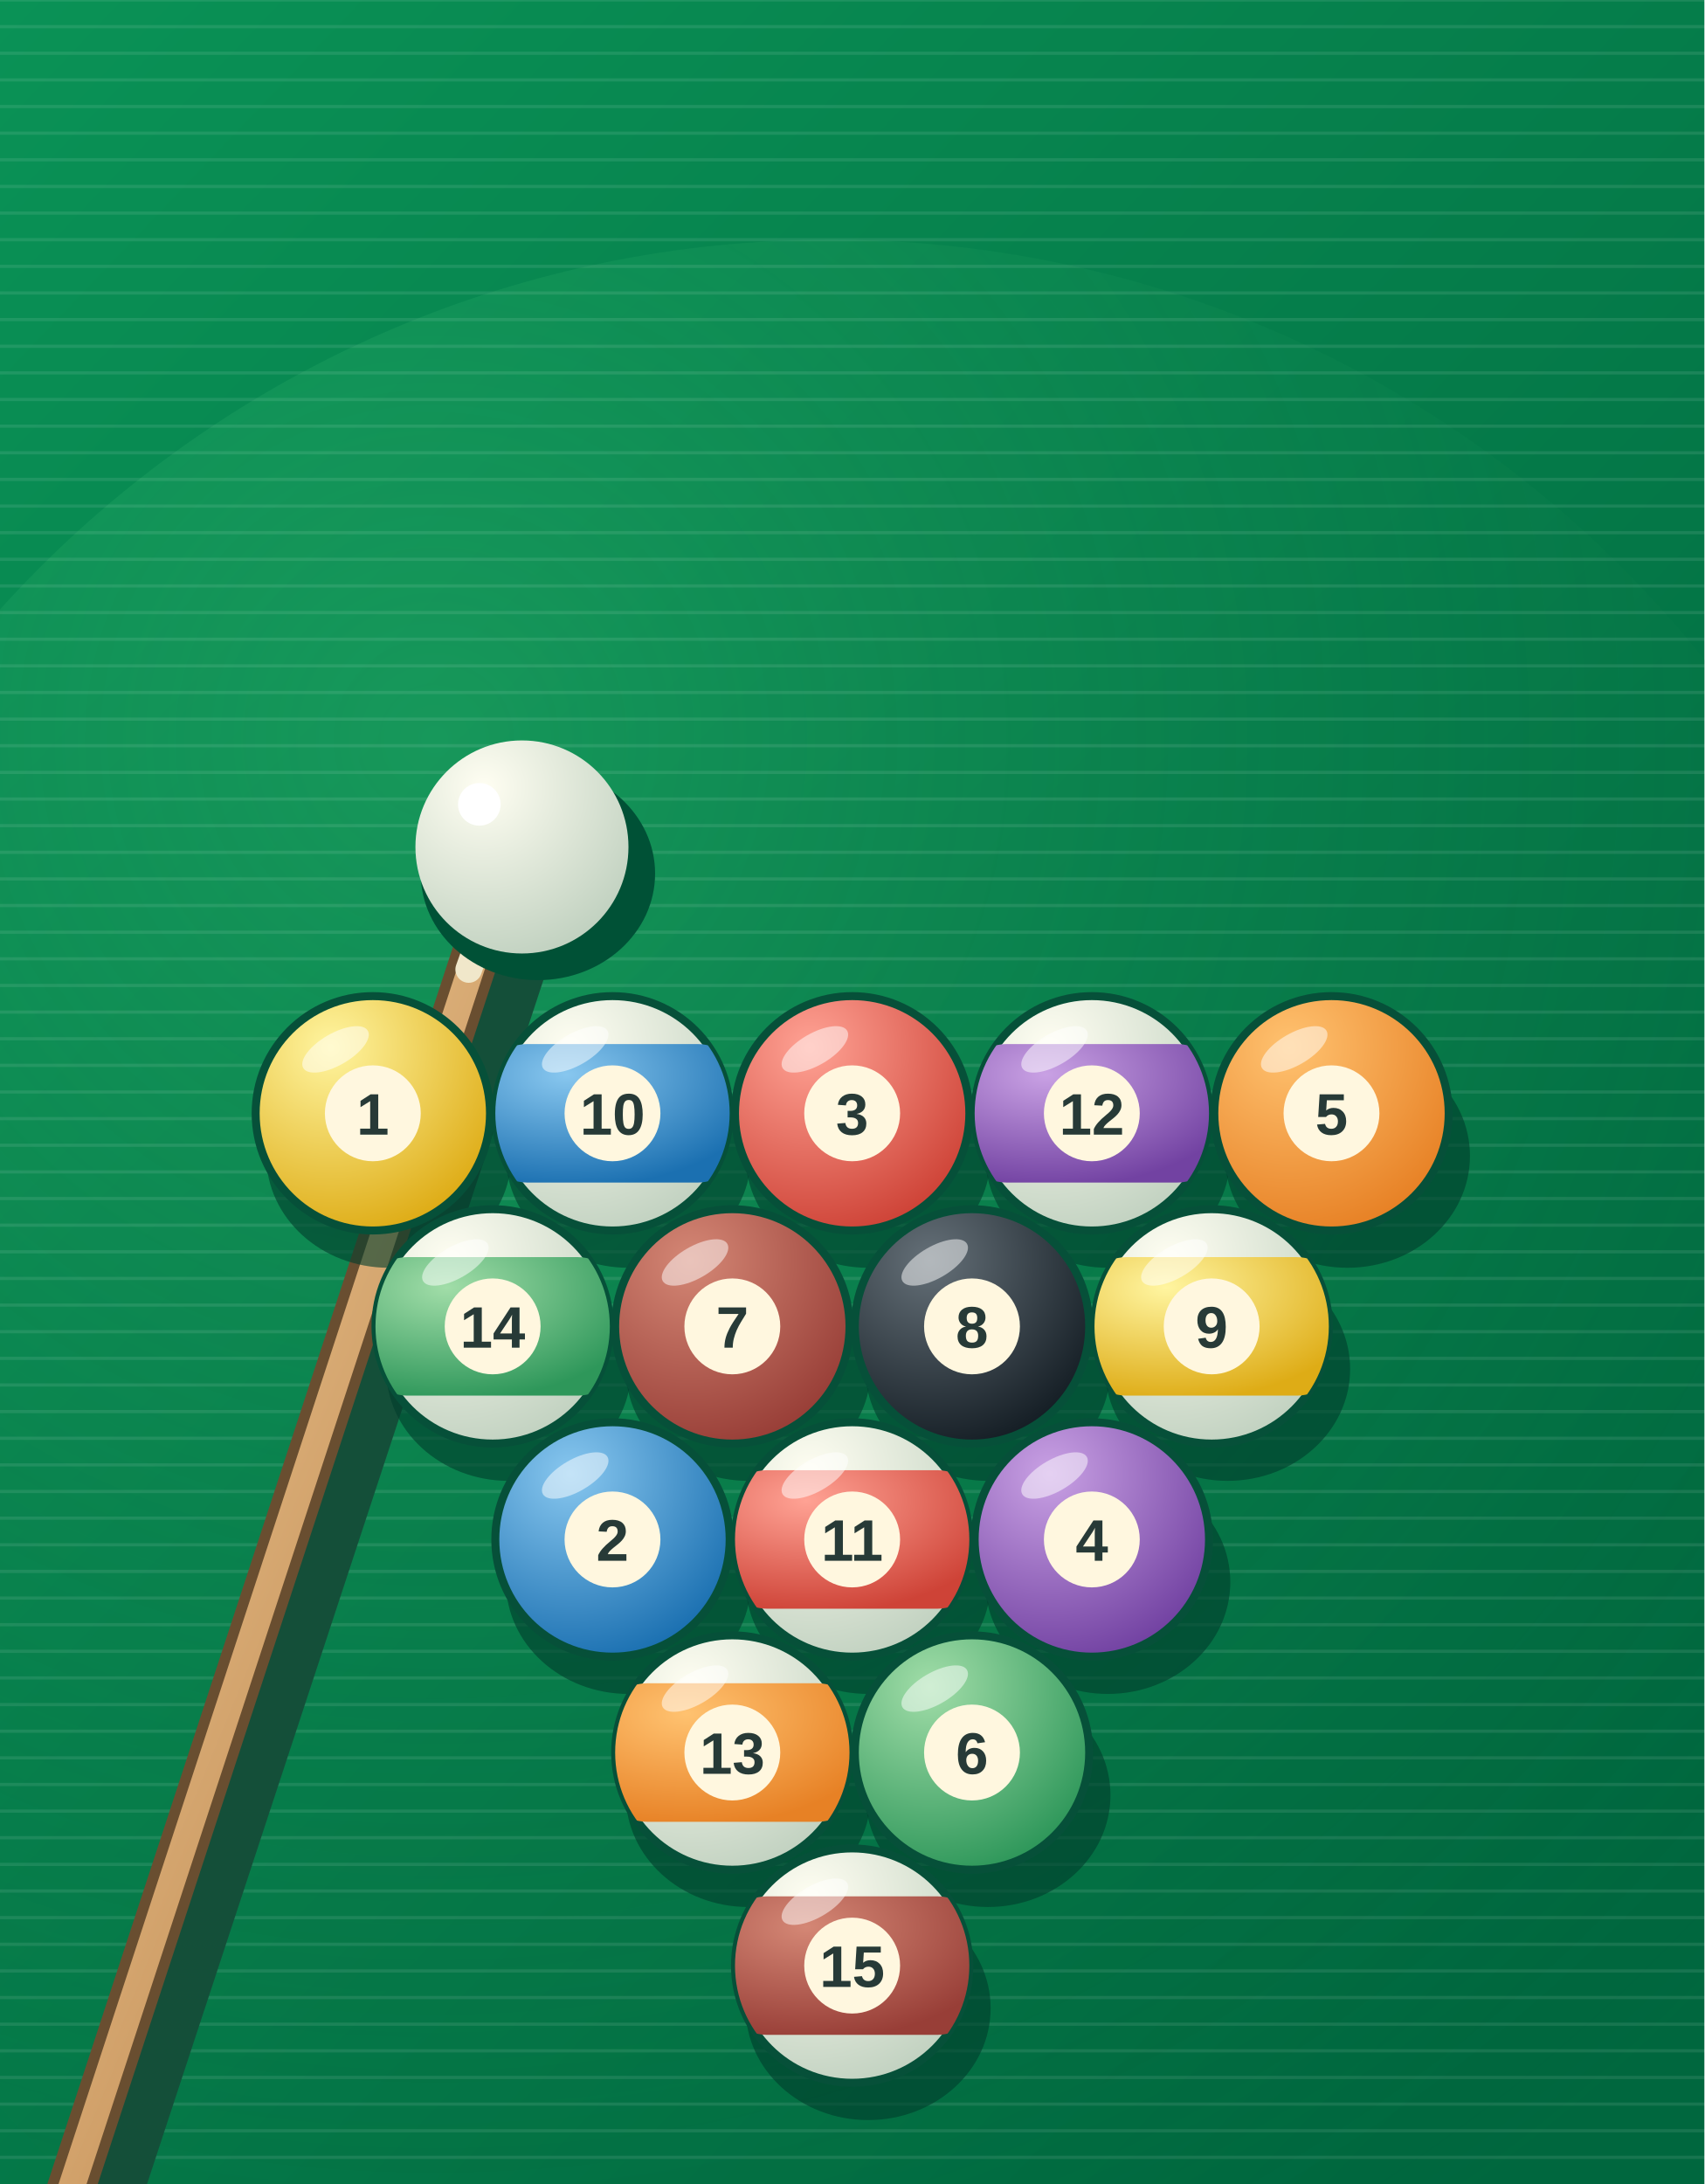
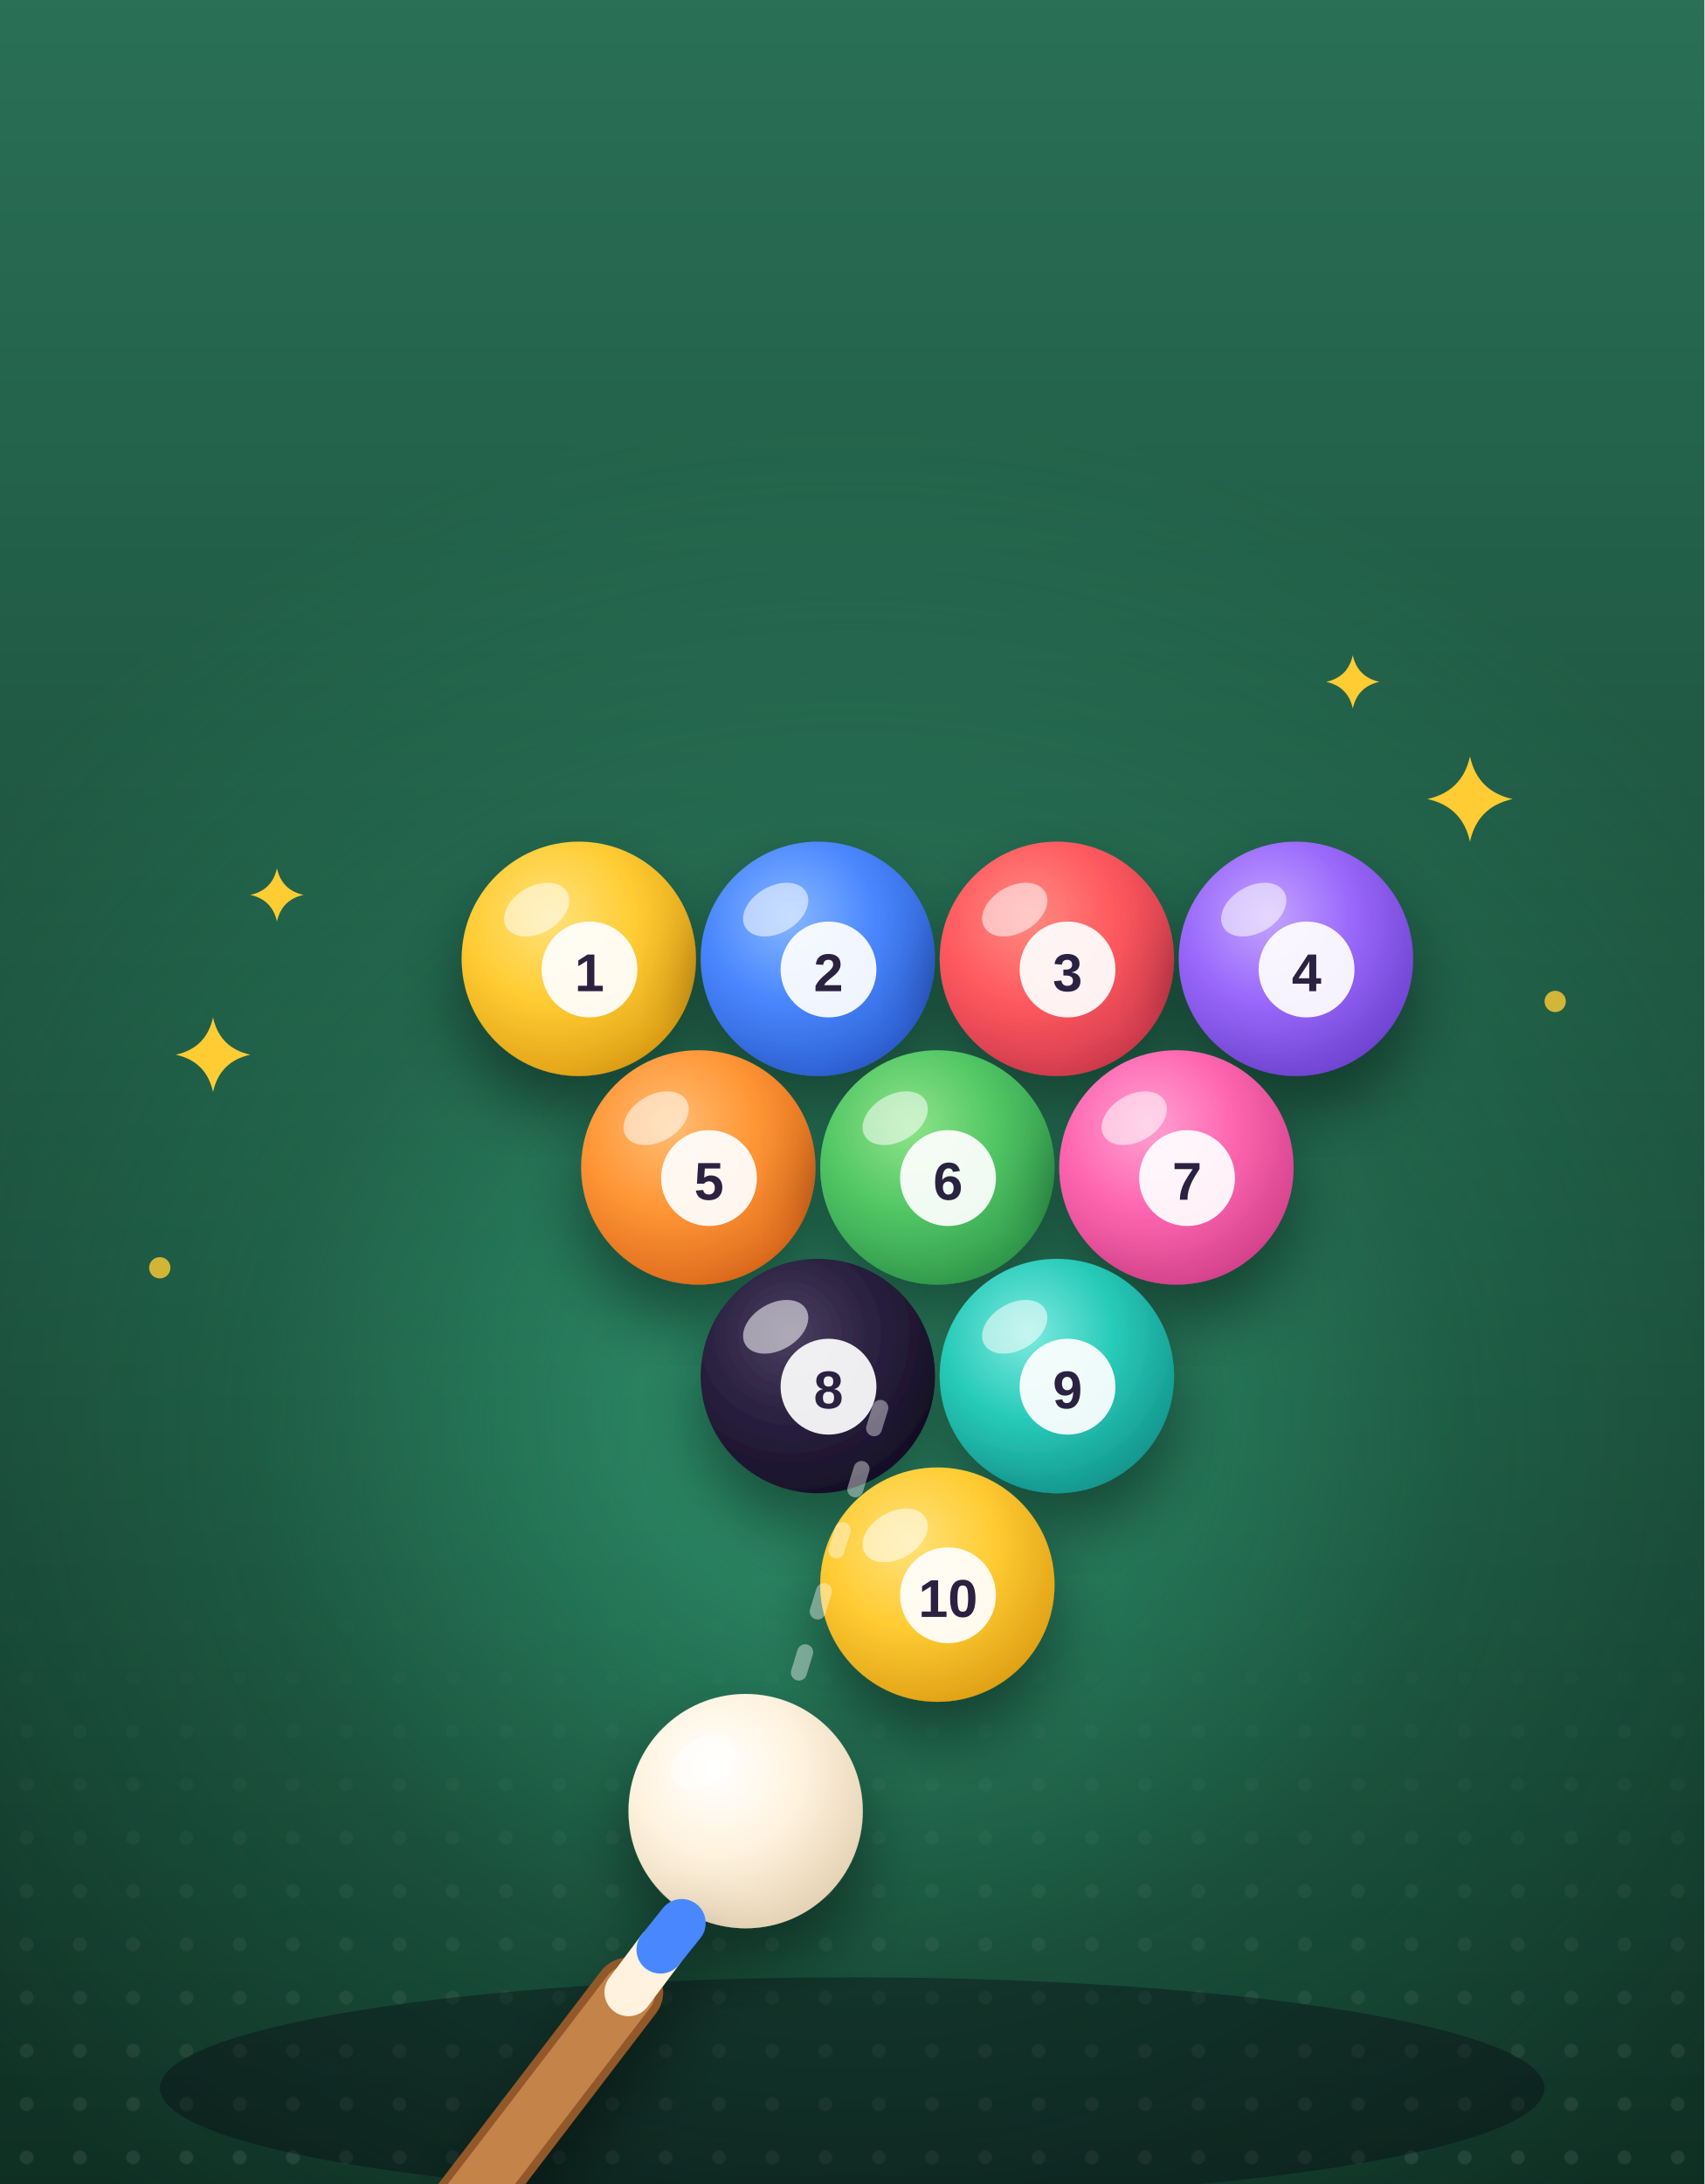
<svg xmlns="http://www.w3.org/2000/svg" viewBox="0 0 320 410" role="img" aria-labelledby="title desc">
  <defs>
-     <filter id="shadow" x="-30%" y="-30%" width="170%" height="180%">
-       <feDropShadow dx="3" dy="7" stdDeviation="3" flood-color="#0d0c20" flood-opacity=".25" />
+     <linearGradient id="bg" x1="0" y1="0" x2="0" y2="1">
+       <stop stop-color="#297056" />
+       <stop offset="1" stop-color="#0f2f23" />
+     </linearGradient>
+     <radialGradient id="glow" cx="50%" cy="50%" r="50%">
+       <stop stop-color="#44e4a9" stop-opacity=".5" />
+       <stop offset=".55" stop-color="#44e4a9" stop-opacity=".14" />
+       <stop offset="1" stop-color="#44e4a9" stop-opacity="0" />
+     </radialGradient>
+     <pattern id="dots" width="10" height="10" patternUnits="userSpaceOnUse">
+       <circle cx="5" cy="5" r="1.3" fill="#fff" />
+     </pattern>
+     <linearGradient id="dotfade" x1="0" y1="0" x2="0" y2="1">
+       <stop stop-color="#fff" stop-opacity="0" />
+       <stop offset="1" stop-color="#fff" stop-opacity=".9" />
+     </linearGradient>
+     <mask id="floor">
+       <rect x="0" y="300" width="320" height="110" fill="url(#dotfade)" />
+     </mask>
+     <filter id="drop" x="-25%" y="-25%" width="150%" height="160%">
+       <feDropShadow dx="0" dy="7" stdDeviation="6" flood-color="#05030c" flood-opacity=".42" />
    </filter>
-     <linearGradient id="bg" x1="0%" y1="0%" x2="80%" y2="100%">
-       <stop stop-color="#0a9256" />
-       <stop offset="1" stop-color="#00673e" />
-     </linearGradient>
-     <radialGradient id="feltLight" cx="32%" cy="22%" r="82%">
-       <stop stop-color="#3ac37650" />
-       <stop offset="1" stop-color="#00673e00" />
+     <radialGradient id="sphere-yellow" cx="38%" cy="32%" r="72%">
+       <stop stop-color="#ffe27a" />
+       <stop offset=".5" stop-color="#ffcc33" />
+       <stop offset="1" stop-color="#e0a015" />
    </radialGradient>
-     <radialGradient id="ball0" cx="32%" cy="22%" r="82%">
-       <stop stop-color="#fff5a0" />
-       <stop offset="1" stop-color="#deac16" />
+     <radialGradient id="sphere-blue" cx="38%" cy="32%" r="72%">
+       <stop stop-color="#86b6ff" />
+       <stop offset=".5" stop-color="#4a87ff" />
+       <stop offset="1" stop-color="#2c5fd2" />
    </radialGradient>
-     <radialGradient id="ball1" cx="32%" cy="22%" r="82%">
-       <stop stop-color="#88c7ef" />
-       <stop offset="1" stop-color="#1b70b1" />
+     <radialGradient id="sphere-red" cx="38%" cy="32%" r="72%">
+       <stop stop-color="#ff8a80" />
+       <stop offset=".5" stop-color="#ff5a5f" />
+       <stop offset="1" stop-color="#d23a4d" />
    </radialGradient>
-     <radialGradient id="ball2" cx="32%" cy="22%" r="82%">
-       <stop stop-color="#ffa294" />
-       <stop offset="1" stop-color="#ce4337" />
+     <radialGradient id="sphere-purple" cx="38%" cy="32%" r="72%">
+       <stop stop-color="#c3a4ff" />
+       <stop offset=".5" stop-color="#9a68fb" />
+       <stop offset="1" stop-color="#6f43d1" />
    </radialGradient>
-     <radialGradient id="ball3" cx="32%" cy="22%" r="82%">
-       <stop stop-color="#c9a1e4" />
-       <stop offset="1" stop-color="#7242a2" />
+     <radialGradient id="sphere-orange" cx="38%" cy="32%" r="72%">
+       <stop stop-color="#ffbd73" />
+       <stop offset=".5" stop-color="#ff9636" />
+       <stop offset="1" stop-color="#de6a1c" />
    </radialGradient>
-     <radialGradient id="ball4" cx="32%" cy="22%" r="82%">
-       <stop stop-color="#ffc270" />
-       <stop offset="1" stop-color="#e78125" />
+     <radialGradient id="sphere-green" cx="38%" cy="32%" r="72%">
+       <stop stop-color="#8fe48a" />
+       <stop offset=".5" stop-color="#53c765" />
+       <stop offset="1" stop-color="#2f9a4c" />
    </radialGradient>
-     <radialGradient id="ball5" cx="32%" cy="22%" r="82%">
-       <stop stop-color="#a1dda8" />
-       <stop offset="1" stop-color="#2e975a" />
+     <radialGradient id="sphere-pink" cx="38%" cy="32%" r="72%">
+       <stop stop-color="#ffa1d2" />
+       <stop offset=".5" stop-color="#ff66b0" />
+       <stop offset="1" stop-color="#d4418c" />
    </radialGradient>
-     <radialGradient id="ball6" cx="32%" cy="22%" r="82%">
-       <stop stop-color="#d48775" />
-       <stop offset="1" stop-color="#983e37" />
+     <radialGradient id="sphere-ink" cx="38%" cy="32%" r="72%">
+       <stop stop-color="#4a3f60" />
+       <stop offset=".5" stop-color="#2a2140" />
+       <stop offset="1" stop-color="#160f26" />
    </radialGradient>
-     <radialGradient id="ball7" cx="32%" cy="22%" r="82%">
-       <stop stop-color="#657078" />
-       <stop offset="1" stop-color="#151e25" />
+     <radialGradient id="sphere-teal" cx="38%" cy="32%" r="72%">
+       <stop stop-color="#7deadf" />
+       <stop offset=".5" stop-color="#28cbb9" />
+       <stop offset="1" stop-color="#13968f" />
    </radialGradient>
-     <radialGradient id="ivory" cx="32%" cy="22%" r="82%">
-       <stop stop-color="#fffef2" />
-       <stop offset="1" stop-color="#c2d2c1" />
+     <radialGradient id="sphere-cream" cx="38%" cy="32%" r="72%">
+       <stop stop-color="#ffffff" />
+       <stop offset=".5" stop-color="#fff3df" />
+       <stop offset="1" stop-color="#e5d2b4" />
    </radialGradient>
-     <linearGradient id="cue" x1="0%" y1="0%" x2="80%" y2="100%">
-       <stop stop-color="#f6d4a0" />
-       <stop offset="1" stop-color="#b98047" />
-     </linearGradient>
  </defs>
-   <rect x="0" y="0" width="320" height="410" rx="0" fill="url(#bg)" />
-   <circle cx="156" cy="255" r="210" fill="url(#feltLight)" />
-   <g opacity=".09" stroke="#fff" stroke-width=".6">
-     <path d="M0 0h320" fill="none" stroke="#fff" stroke-width="0.6" stroke-linecap="round" stroke-linejoin="round" />
-     <path d="M0 5h320" fill="none" stroke="#fff" stroke-width="0.6" stroke-linecap="round" stroke-linejoin="round" />
-     <path d="M0 10h320" fill="none" stroke="#fff" stroke-width="0.6" stroke-linecap="round" stroke-linejoin="round" />
-     <path d="M0 15h320" fill="none" stroke="#fff" stroke-width="0.6" stroke-linecap="round" stroke-linejoin="round" />
-     <path d="M0 20h320" fill="none" stroke="#fff" stroke-width="0.6" stroke-linecap="round" stroke-linejoin="round" />
-     <path d="M0 25h320" fill="none" stroke="#fff" stroke-width="0.6" stroke-linecap="round" stroke-linejoin="round" />
-     <path d="M0 30h320" fill="none" stroke="#fff" stroke-width="0.6" stroke-linecap="round" stroke-linejoin="round" />
-     <path d="M0 35h320" fill="none" stroke="#fff" stroke-width="0.6" stroke-linecap="round" stroke-linejoin="round" />
-     <path d="M0 40h320" fill="none" stroke="#fff" stroke-width="0.6" stroke-linecap="round" stroke-linejoin="round" />
-     <path d="M0 45h320" fill="none" stroke="#fff" stroke-width="0.6" stroke-linecap="round" stroke-linejoin="round" />
-     <path d="M0 50h320" fill="none" stroke="#fff" stroke-width="0.6" stroke-linecap="round" stroke-linejoin="round" />
-     <path d="M0 55h320" fill="none" stroke="#fff" stroke-width="0.6" stroke-linecap="round" stroke-linejoin="round" />
-     <path d="M0 60h320" fill="none" stroke="#fff" stroke-width="0.6" stroke-linecap="round" stroke-linejoin="round" />
-     <path d="M0 65h320" fill="none" stroke="#fff" stroke-width="0.6" stroke-linecap="round" stroke-linejoin="round" />
-     <path d="M0 70h320" fill="none" stroke="#fff" stroke-width="0.6" stroke-linecap="round" stroke-linejoin="round" />
-     <path d="M0 75h320" fill="none" stroke="#fff" stroke-width="0.6" stroke-linecap="round" stroke-linejoin="round" />
-     <path d="M0 80h320" fill="none" stroke="#fff" stroke-width="0.6" stroke-linecap="round" stroke-linejoin="round" />
-     <path d="M0 85h320" fill="none" stroke="#fff" stroke-width="0.6" stroke-linecap="round" stroke-linejoin="round" />
-     <path d="M0 90h320" fill="none" stroke="#fff" stroke-width="0.6" stroke-linecap="round" stroke-linejoin="round" />
-     <path d="M0 95h320" fill="none" stroke="#fff" stroke-width="0.6" stroke-linecap="round" stroke-linejoin="round" />
-     <path d="M0 100h320" fill="none" stroke="#fff" stroke-width="0.6" stroke-linecap="round" stroke-linejoin="round" />
-     <path d="M0 105h320" fill="none" stroke="#fff" stroke-width="0.6" stroke-linecap="round" stroke-linejoin="round" />
-     <path d="M0 110h320" fill="none" stroke="#fff" stroke-width="0.6" stroke-linecap="round" stroke-linejoin="round" />
-     <path d="M0 115h320" fill="none" stroke="#fff" stroke-width="0.6" stroke-linecap="round" stroke-linejoin="round" />
-     <path d="M0 120h320" fill="none" stroke="#fff" stroke-width="0.6" stroke-linecap="round" stroke-linejoin="round" />
-     <path d="M0 125h320" fill="none" stroke="#fff" stroke-width="0.6" stroke-linecap="round" stroke-linejoin="round" />
-     <path d="M0 130h320" fill="none" stroke="#fff" stroke-width="0.6" stroke-linecap="round" stroke-linejoin="round" />
-     <path d="M0 135h320" fill="none" stroke="#fff" stroke-width="0.6" stroke-linecap="round" stroke-linejoin="round" />
-     <path d="M0 140h320" fill="none" stroke="#fff" stroke-width="0.6" stroke-linecap="round" stroke-linejoin="round" />
-     <path d="M0 145h320" fill="none" stroke="#fff" stroke-width="0.6" stroke-linecap="round" stroke-linejoin="round" />
-     <path d="M0 150h320" fill="none" stroke="#fff" stroke-width="0.6" stroke-linecap="round" stroke-linejoin="round" />
-     <path d="M0 155h320" fill="none" stroke="#fff" stroke-width="0.6" stroke-linecap="round" stroke-linejoin="round" />
-     <path d="M0 160h320" fill="none" stroke="#fff" stroke-width="0.6" stroke-linecap="round" stroke-linejoin="round" />
-     <path d="M0 165h320" fill="none" stroke="#fff" stroke-width="0.6" stroke-linecap="round" stroke-linejoin="round" />
-     <path d="M0 170h320" fill="none" stroke="#fff" stroke-width="0.6" stroke-linecap="round" stroke-linejoin="round" />
-     <path d="M0 175h320" fill="none" stroke="#fff" stroke-width="0.6" stroke-linecap="round" stroke-linejoin="round" />
-     <path d="M0 180h320" fill="none" stroke="#fff" stroke-width="0.6" stroke-linecap="round" stroke-linejoin="round" />
-     <path d="M0 185h320" fill="none" stroke="#fff" stroke-width="0.6" stroke-linecap="round" stroke-linejoin="round" />
-     <path d="M0 190h320" fill="none" stroke="#fff" stroke-width="0.6" stroke-linecap="round" stroke-linejoin="round" />
-     <path d="M0 195h320" fill="none" stroke="#fff" stroke-width="0.6" stroke-linecap="round" stroke-linejoin="round" />
-     <path d="M0 200h320" fill="none" stroke="#fff" stroke-width="0.6" stroke-linecap="round" stroke-linejoin="round" />
-     <path d="M0 205h320" fill="none" stroke="#fff" stroke-width="0.6" stroke-linecap="round" stroke-linejoin="round" />
-     <path d="M0 210h320" fill="none" stroke="#fff" stroke-width="0.6" stroke-linecap="round" stroke-linejoin="round" />
-     <path d="M0 215h320" fill="none" stroke="#fff" stroke-width="0.6" stroke-linecap="round" stroke-linejoin="round" />
-     <path d="M0 220h320" fill="none" stroke="#fff" stroke-width="0.6" stroke-linecap="round" stroke-linejoin="round" />
-     <path d="M0 225h320" fill="none" stroke="#fff" stroke-width="0.6" stroke-linecap="round" stroke-linejoin="round" />
-     <path d="M0 230h320" fill="none" stroke="#fff" stroke-width="0.6" stroke-linecap="round" stroke-linejoin="round" />
-     <path d="M0 235h320" fill="none" stroke="#fff" stroke-width="0.6" stroke-linecap="round" stroke-linejoin="round" />
-     <path d="M0 240h320" fill="none" stroke="#fff" stroke-width="0.6" stroke-linecap="round" stroke-linejoin="round" />
-     <path d="M0 245h320" fill="none" stroke="#fff" stroke-width="0.6" stroke-linecap="round" stroke-linejoin="round" />
-     <path d="M0 250h320" fill="none" stroke="#fff" stroke-width="0.6" stroke-linecap="round" stroke-linejoin="round" />
-     <path d="M0 255h320" fill="none" stroke="#fff" stroke-width="0.6" stroke-linecap="round" stroke-linejoin="round" />
-     <path d="M0 260h320" fill="none" stroke="#fff" stroke-width="0.6" stroke-linecap="round" stroke-linejoin="round" />
-     <path d="M0 265h320" fill="none" stroke="#fff" stroke-width="0.6" stroke-linecap="round" stroke-linejoin="round" />
-     <path d="M0 270h320" fill="none" stroke="#fff" stroke-width="0.6" stroke-linecap="round" stroke-linejoin="round" />
-     <path d="M0 275h320" fill="none" stroke="#fff" stroke-width="0.6" stroke-linecap="round" stroke-linejoin="round" />
-     <path d="M0 280h320" fill="none" stroke="#fff" stroke-width="0.6" stroke-linecap="round" stroke-linejoin="round" />
-     <path d="M0 285h320" fill="none" stroke="#fff" stroke-width="0.6" stroke-linecap="round" stroke-linejoin="round" />
-     <path d="M0 290h320" fill="none" stroke="#fff" stroke-width="0.6" stroke-linecap="round" stroke-linejoin="round" />
-     <path d="M0 295h320" fill="none" stroke="#fff" stroke-width="0.6" stroke-linecap="round" stroke-linejoin="round" />
-     <path d="M0 300h320" fill="none" stroke="#fff" stroke-width="0.6" stroke-linecap="round" stroke-linejoin="round" />
-     <path d="M0 305h320" fill="none" stroke="#fff" stroke-width="0.6" stroke-linecap="round" stroke-linejoin="round" />
-     <path d="M0 310h320" fill="none" stroke="#fff" stroke-width="0.6" stroke-linecap="round" stroke-linejoin="round" />
-     <path d="M0 315h320" fill="none" stroke="#fff" stroke-width="0.6" stroke-linecap="round" stroke-linejoin="round" />
-     <path d="M0 320h320" fill="none" stroke="#fff" stroke-width="0.6" stroke-linecap="round" stroke-linejoin="round" />
-     <path d="M0 325h320" fill="none" stroke="#fff" stroke-width="0.6" stroke-linecap="round" stroke-linejoin="round" />
-     <path d="M0 330h320" fill="none" stroke="#fff" stroke-width="0.6" stroke-linecap="round" stroke-linejoin="round" />
-     <path d="M0 335h320" fill="none" stroke="#fff" stroke-width="0.6" stroke-linecap="round" stroke-linejoin="round" />
-     <path d="M0 340h320" fill="none" stroke="#fff" stroke-width="0.6" stroke-linecap="round" stroke-linejoin="round" />
-     <path d="M0 345h320" fill="none" stroke="#fff" stroke-width="0.6" stroke-linecap="round" stroke-linejoin="round" />
-     <path d="M0 350h320" fill="none" stroke="#fff" stroke-width="0.6" stroke-linecap="round" stroke-linejoin="round" />
-     <path d="M0 355h320" fill="none" stroke="#fff" stroke-width="0.6" stroke-linecap="round" stroke-linejoin="round" />
-     <path d="M0 360h320" fill="none" stroke="#fff" stroke-width="0.6" stroke-linecap="round" stroke-linejoin="round" />
-     <path d="M0 365h320" fill="none" stroke="#fff" stroke-width="0.6" stroke-linecap="round" stroke-linejoin="round" />
-     <path d="M0 370h320" fill="none" stroke="#fff" stroke-width="0.6" stroke-linecap="round" stroke-linejoin="round" />
-     <path d="M0 375h320" fill="none" stroke="#fff" stroke-width="0.6" stroke-linecap="round" stroke-linejoin="round" />
-     <path d="M0 380h320" fill="none" stroke="#fff" stroke-width="0.6" stroke-linecap="round" stroke-linejoin="round" />
-     <path d="M0 385h320" fill="none" stroke="#fff" stroke-width="0.6" stroke-linecap="round" stroke-linejoin="round" />
-     <path d="M0 390h320" fill="none" stroke="#fff" stroke-width="0.6" stroke-linecap="round" stroke-linejoin="round" />
-     <path d="M0 395h320" fill="none" stroke="#fff" stroke-width="0.6" stroke-linecap="round" stroke-linejoin="round" />
-     <path d="M0 400h320" fill="none" stroke="#fff" stroke-width="0.6" stroke-linecap="round" stroke-linejoin="round" />
-     <path d="M0 405h320" fill="none" stroke="#fff" stroke-width="0.6" stroke-linecap="round" stroke-linejoin="round" />
+   <rect x="0" y="0" width="320" height="410" fill="url(#bg)" />
+   <ellipse cx="160" cy="268" rx="210" ry="190" fill="url(#glow)" />
+   <rect x="0" y="300" width="320" height="110" fill="url(#dots)" mask="url(#floor)" opacity="0.09" />
+   <path d="M276 142Q277.44 148.56 284 150Q277.44 151.44 276 158Q274.56 151.44 268 150Q274.56 148.56 276 142Z" fill="#ffcc33" />
+   <path d="M40 191Q41.26 196.74 47 198Q41.26 199.26 40 205Q38.74 199.26 33 198Q38.74 196.74 40 191Z" fill="#ffcc33" />
+   <circle cx="292" cy="188" r="2" fill="#ffcc33" opacity="0.8" />
+   <path d="M254 123Q254.9 127.1 259 128Q254.9 128.9 254 133Q253.1 128.9 249 128Q253.1 127.1 254 123Z" fill="#ffcc33" />
+   <path d="M52 163Q52.9 167.1 57 168Q52.9 168.9 52 173Q51.1 168.9 47 168Q51.1 167.1 52 163Z" fill="#ffcc33" />
+   <circle cx="30" cy="238" r="2" fill="#ffcc33" opacity="0.8" />
+   <ellipse cx="160" cy="392" rx="130" ry="20.8" fill="#05030c" opacity="0.35" />
+   <g filter="url(#drop)">
+     <g>
+       <circle cx="108.68" cy="180" r="22" fill="url(#sphere-yellow)" />
+       <ellipse cx="100.76" cy="170.76" rx="6.6" ry="4.4" fill="#fff" opacity="0.55" transform="rotate(-30 100.76 170.76)" />
+     </g>
+     <circle cx="110.68" cy="182" r="9" fill="#fff" opacity="0.92" />
+     <text x="110.68" y="182.6" font-size="10" fill="#2a2140" text-anchor="middle" dominant-baseline="central" font-family="'Arial Rounded MT Bold','Nunito','Helvetica Neue',Arial,sans-serif" font-weight="800">1</text>
  </g>
-   <path d="M18 420 99 174" fill="none" stroke="#144f39" stroke-width="12" stroke-linecap="round" stroke-linejoin="round" />
-   <path d="M11 418 92 171" fill="none" stroke="#694e30" stroke-width="9" stroke-linecap="round" stroke-linejoin="round" />
-   <path d="M11 418 92 171" fill="none" stroke="url(#cue)" stroke-width="5" stroke-linecap="round" stroke-linejoin="round" />
-   <path d="M88 182l5-14" fill="none" stroke="#f0e7ca" stroke-width="5" stroke-linecap="round" stroke-linejoin="round" />
-   <path d="M92 171l2-6" fill="none" stroke="#66b7b8" stroke-width="4" stroke-linecap="round" stroke-linejoin="round" />
-   <ellipse cx="101" cy="164" rx="22" ry="20" fill="#005136" />
-   <circle cx="98" cy="159" r="20" fill="url(#ivory)" />
-   <circle cx="90" cy="151" r="4" fill="#fff" />
-   <ellipse cx="73.0" cy="217" rx="23" ry="21" fill="#003c2b" opacity=".6" />
-   <circle cx="70.0" cy="209" r="22" fill="url(#ball0)" stroke="#065039" stroke-width="1.5" />
-   <circle cx="70.0" cy="209" r="9" fill="#fff7df" />
-   <text x="70.0" y="213" font-family="Arial,sans-serif" font-size="11" font-weight="700" text-anchor="middle" fill="#273a37">1</text>
-   <ellipse cx="63.0" cy="197" rx="7" ry="3" transform="rotate(-30 63.0 197)" fill="#fff" opacity=".5" />
-   <ellipse cx="118.0" cy="217" rx="23" ry="21" fill="#003c2b" opacity=".6" />
-   <circle cx="115.0" cy="209" r="22" fill="url(#ivory)" stroke="#065039" stroke-width="1.5" />
-   <clipPath id="p10">
-     <circle cx="115.0" cy="209" r="22" fill="#fff" />
-   </clipPath>
-   <g clip-path="url(#p10)">
-     <rect x="91.0" y="196" width="48" height="26" rx="8" fill="url(#ball1)" />
+   <g filter="url(#drop)">
+     <g>
+       <circle cx="153.56" cy="180" r="22" fill="url(#sphere-blue)" />
+       <ellipse cx="145.64" cy="170.76" rx="6.6" ry="4.4" fill="#fff" opacity="0.55" transform="rotate(-30 145.64 170.76)" />
+     </g>
+     <circle cx="155.56" cy="182" r="9" fill="#fff" opacity="0.92" />
+     <text x="155.56" y="182.6" font-size="10" fill="#2a2140" text-anchor="middle" dominant-baseline="central" font-family="'Arial Rounded MT Bold','Nunito','Helvetica Neue',Arial,sans-serif" font-weight="800">2</text>
  </g>
-   <circle cx="115.0" cy="209" r="9" fill="#fff7df" />
-   <text x="115.0" y="213" font-family="Arial,sans-serif" font-size="11" font-weight="700" text-anchor="middle" fill="#273a37">10</text>
-   <ellipse cx="108.0" cy="197" rx="7" ry="3" transform="rotate(-30 108.0 197)" fill="#fff" opacity=".5" />
-   <ellipse cx="163.0" cy="217" rx="23" ry="21" fill="#003c2b" opacity=".6" />
-   <circle cx="160.0" cy="209" r="22" fill="url(#ball2)" stroke="#065039" stroke-width="1.5" />
-   <circle cx="160.0" cy="209" r="9" fill="#fff7df" />
-   <text x="160.0" y="213" font-family="Arial,sans-serif" font-size="11" font-weight="700" text-anchor="middle" fill="#273a37">3</text>
-   <ellipse cx="153.0" cy="197" rx="7" ry="3" transform="rotate(-30 153.0 197)" fill="#fff" opacity=".5" />
-   <ellipse cx="208.0" cy="217" rx="23" ry="21" fill="#003c2b" opacity=".6" />
-   <circle cx="205.0" cy="209" r="22" fill="url(#ivory)" stroke="#065039" stroke-width="1.5" />
-   <clipPath id="p12">
-     <circle cx="205.0" cy="209" r="22" fill="#fff" />
-   </clipPath>
-   <g clip-path="url(#p12)">
-     <rect x="181.0" y="196" width="48" height="26" rx="8" fill="url(#ball3)" />
+   <g filter="url(#drop)">
+     <g>
+       <circle cx="198.44" cy="180" r="22" fill="url(#sphere-red)" />
+       <ellipse cx="190.52" cy="170.76" rx="6.6" ry="4.4" fill="#fff" opacity="0.55" transform="rotate(-30 190.52 170.76)" />
+     </g>
+     <circle cx="200.44" cy="182" r="9" fill="#fff" opacity="0.92" />
+     <text x="200.44" y="182.6" font-size="10" fill="#2a2140" text-anchor="middle" dominant-baseline="central" font-family="'Arial Rounded MT Bold','Nunito','Helvetica Neue',Arial,sans-serif" font-weight="800">3</text>
  </g>
-   <circle cx="205.0" cy="209" r="9" fill="#fff7df" />
-   <text x="205.0" y="213" font-family="Arial,sans-serif" font-size="11" font-weight="700" text-anchor="middle" fill="#273a37">12</text>
-   <ellipse cx="198.0" cy="197" rx="7" ry="3" transform="rotate(-30 198.0 197)" fill="#fff" opacity=".5" />
-   <ellipse cx="253.0" cy="217" rx="23" ry="21" fill="#003c2b" opacity=".6" />
-   <circle cx="250.0" cy="209" r="22" fill="url(#ball4)" stroke="#065039" stroke-width="1.5" />
-   <circle cx="250.0" cy="209" r="9" fill="#fff7df" />
-   <text x="250.0" y="213" font-family="Arial,sans-serif" font-size="11" font-weight="700" text-anchor="middle" fill="#273a37">5</text>
-   <ellipse cx="243.0" cy="197" rx="7" ry="3" transform="rotate(-30 243.0 197)" fill="#fff" opacity=".5" />
-   <ellipse cx="95.5" cy="257" rx="23" ry="21" fill="#003c2b" opacity=".6" />
-   <circle cx="92.5" cy="249" r="22" fill="url(#ivory)" stroke="#065039" stroke-width="1.5" />
-   <clipPath id="p14">
-     <circle cx="92.5" cy="249" r="22" fill="#fff" />
-   </clipPath>
-   <g clip-path="url(#p14)">
-     <rect x="68.5" y="236" width="48" height="26" rx="8" fill="url(#ball5)" />
+   <g filter="url(#drop)">
+     <g>
+       <circle cx="243.32" cy="180" r="22" fill="url(#sphere-purple)" />
+       <ellipse cx="235.4" cy="170.76" rx="6.6" ry="4.4" fill="#fff" opacity="0.55" transform="rotate(-30 235.4 170.76)" />
+     </g>
+     <circle cx="245.32" cy="182" r="9" fill="#fff" opacity="0.92" />
+     <text x="245.32" y="182.6" font-size="10" fill="#2a2140" text-anchor="middle" dominant-baseline="central" font-family="'Arial Rounded MT Bold','Nunito','Helvetica Neue',Arial,sans-serif" font-weight="800">4</text>
  </g>
-   <circle cx="92.5" cy="249" r="9" fill="#fff7df" />
-   <text x="92.5" y="253" font-family="Arial,sans-serif" font-size="11" font-weight="700" text-anchor="middle" fill="#273a37">14</text>
-   <ellipse cx="85.5" cy="237" rx="7" ry="3" transform="rotate(-30 85.5 237)" fill="#fff" opacity=".5" />
-   <ellipse cx="140.5" cy="257" rx="23" ry="21" fill="#003c2b" opacity=".6" />
-   <circle cx="137.5" cy="249" r="22" fill="url(#ball6)" stroke="#065039" stroke-width="1.5" />
-   <circle cx="137.5" cy="249" r="9" fill="#fff7df" />
-   <text x="137.5" y="253" font-family="Arial,sans-serif" font-size="11" font-weight="700" text-anchor="middle" fill="#273a37">7</text>
-   <ellipse cx="130.5" cy="237" rx="7" ry="3" transform="rotate(-30 130.5 237)" fill="#fff" opacity=".5" />
-   <ellipse cx="185.5" cy="257" rx="23" ry="21" fill="#003c2b" opacity=".6" />
-   <circle cx="182.5" cy="249" r="22" fill="url(#ball7)" stroke="#065039" stroke-width="1.5" />
-   <circle cx="182.5" cy="249" r="9" fill="#fff7df" />
-   <text x="182.5" y="253" font-family="Arial,sans-serif" font-size="11" font-weight="700" text-anchor="middle" fill="#273a37">8</text>
-   <ellipse cx="175.5" cy="237" rx="7" ry="3" transform="rotate(-30 175.5 237)" fill="#fff" opacity=".5" />
-   <ellipse cx="230.5" cy="257" rx="23" ry="21" fill="#003c2b" opacity=".6" />
-   <circle cx="227.5" cy="249" r="22" fill="url(#ivory)" stroke="#065039" stroke-width="1.5" />
-   <clipPath id="p9">
-     <circle cx="227.5" cy="249" r="22" fill="#fff" />
-   </clipPath>
-   <g clip-path="url(#p9)">
-     <rect x="203.5" y="236" width="48" height="26" rx="8" fill="url(#ball0)" />
+   <g filter="url(#drop)">
+     <g>
+       <circle cx="131.12" cy="219.16" r="22" fill="url(#sphere-orange)" />
+       <ellipse cx="123.2" cy="209.92" rx="6.6" ry="4.4" fill="#fff" opacity="0.55" transform="rotate(-30 123.2 209.92)" />
+     </g>
+     <circle cx="133.12" cy="221.16" r="9" fill="#fff" opacity="0.92" />
+     <text x="133.12" y="221.76" font-size="10" fill="#2a2140" text-anchor="middle" dominant-baseline="central" font-family="'Arial Rounded MT Bold','Nunito','Helvetica Neue',Arial,sans-serif" font-weight="800">5</text>
  </g>
-   <circle cx="227.5" cy="249" r="9" fill="#fff7df" />
-   <text x="227.5" y="253" font-family="Arial,sans-serif" font-size="11" font-weight="700" text-anchor="middle" fill="#273a37">9</text>
-   <ellipse cx="220.5" cy="237" rx="7" ry="3" transform="rotate(-30 220.5 237)" fill="#fff" opacity=".5" />
-   <ellipse cx="118.0" cy="297" rx="23" ry="21" fill="#003c2b" opacity=".6" />
-   <circle cx="115.0" cy="289" r="22" fill="url(#ball1)" stroke="#065039" stroke-width="1.5" />
-   <circle cx="115.0" cy="289" r="9" fill="#fff7df" />
-   <text x="115.0" y="293" font-family="Arial,sans-serif" font-size="11" font-weight="700" text-anchor="middle" fill="#273a37">2</text>
-   <ellipse cx="108.0" cy="277" rx="7" ry="3" transform="rotate(-30 108.0 277)" fill="#fff" opacity=".5" />
-   <ellipse cx="163.0" cy="297" rx="23" ry="21" fill="#003c2b" opacity=".6" />
-   <circle cx="160.0" cy="289" r="22" fill="url(#ivory)" stroke="#065039" stroke-width="1.5" />
-   <clipPath id="p11">
-     <circle cx="160.0" cy="289" r="22" fill="#fff" />
-   </clipPath>
-   <g clip-path="url(#p11)">
-     <rect x="136.0" y="276" width="48" height="26" rx="8" fill="url(#ball2)" />
+   <g filter="url(#drop)">
+     <g>
+       <circle cx="176" cy="219.16" r="22" fill="url(#sphere-green)" />
+       <ellipse cx="168.08" cy="209.92" rx="6.6" ry="4.4" fill="#fff" opacity="0.55" transform="rotate(-30 168.08 209.92)" />
+     </g>
+     <circle cx="178" cy="221.16" r="9" fill="#fff" opacity="0.92" />
+     <text x="178" y="221.76" font-size="10" fill="#2a2140" text-anchor="middle" dominant-baseline="central" font-family="'Arial Rounded MT Bold','Nunito','Helvetica Neue',Arial,sans-serif" font-weight="800">6</text>
  </g>
-   <circle cx="160.0" cy="289" r="9" fill="#fff7df" />
-   <text x="160.0" y="293" font-family="Arial,sans-serif" font-size="11" font-weight="700" text-anchor="middle" fill="#273a37">11</text>
-   <ellipse cx="153.0" cy="277" rx="7" ry="3" transform="rotate(-30 153.0 277)" fill="#fff" opacity=".5" />
-   <ellipse cx="208.0" cy="297" rx="23" ry="21" fill="#003c2b" opacity=".6" />
-   <circle cx="205.0" cy="289" r="22" fill="url(#ball3)" stroke="#065039" stroke-width="1.5" />
-   <circle cx="205.0" cy="289" r="9" fill="#fff7df" />
-   <text x="205.0" y="293" font-family="Arial,sans-serif" font-size="11" font-weight="700" text-anchor="middle" fill="#273a37">4</text>
-   <ellipse cx="198.0" cy="277" rx="7" ry="3" transform="rotate(-30 198.0 277)" fill="#fff" opacity=".5" />
-   <ellipse cx="140.5" cy="337" rx="23" ry="21" fill="#003c2b" opacity=".6" />
-   <circle cx="137.5" cy="329" r="22" fill="url(#ivory)" stroke="#065039" stroke-width="1.5" />
-   <clipPath id="p13">
-     <circle cx="137.5" cy="329" r="22" fill="#fff" />
-   </clipPath>
-   <g clip-path="url(#p13)">
-     <rect x="113.5" y="316" width="48" height="26" rx="8" fill="url(#ball4)" />
+   <g filter="url(#drop)">
+     <g>
+       <circle cx="220.88" cy="219.16" r="22" fill="url(#sphere-pink)" />
+       <ellipse cx="212.96" cy="209.92" rx="6.6" ry="4.4" fill="#fff" opacity="0.55" transform="rotate(-30 212.96 209.92)" />
+     </g>
+     <circle cx="222.88" cy="221.16" r="9" fill="#fff" opacity="0.92" />
+     <text x="222.88" y="221.76" font-size="10" fill="#2a2140" text-anchor="middle" dominant-baseline="central" font-family="'Arial Rounded MT Bold','Nunito','Helvetica Neue',Arial,sans-serif" font-weight="800">7</text>
  </g>
-   <circle cx="137.5" cy="329" r="9" fill="#fff7df" />
-   <text x="137.5" y="333" font-family="Arial,sans-serif" font-size="11" font-weight="700" text-anchor="middle" fill="#273a37">13</text>
-   <ellipse cx="130.5" cy="317" rx="7" ry="3" transform="rotate(-30 130.5 317)" fill="#fff" opacity=".5" />
-   <ellipse cx="185.5" cy="337" rx="23" ry="21" fill="#003c2b" opacity=".6" />
-   <circle cx="182.5" cy="329" r="22" fill="url(#ball5)" stroke="#065039" stroke-width="1.5" />
-   <circle cx="182.5" cy="329" r="9" fill="#fff7df" />
-   <text x="182.5" y="333" font-family="Arial,sans-serif" font-size="11" font-weight="700" text-anchor="middle" fill="#273a37">6</text>
-   <ellipse cx="175.5" cy="317" rx="7" ry="3" transform="rotate(-30 175.5 317)" fill="#fff" opacity=".5" />
-   <ellipse cx="163.0" cy="377" rx="23" ry="21" fill="#003c2b" opacity=".6" />
-   <circle cx="160.0" cy="369" r="22" fill="url(#ivory)" stroke="#065039" stroke-width="1.5" />
-   <clipPath id="p15">
-     <circle cx="160.0" cy="369" r="22" fill="#fff" />
-   </clipPath>
-   <g clip-path="url(#p15)">
-     <rect x="136.0" y="356" width="48" height="26" rx="8" fill="url(#ball6)" />
+   <g filter="url(#drop)">
+     <g>
+       <circle cx="153.56" cy="258.32" r="22" fill="url(#sphere-ink)" />
+       <ellipse cx="145.64" cy="249.08" rx="6.6" ry="4.4" fill="#fff" opacity="0.55" transform="rotate(-30 145.64 249.08)" />
+     </g>
+     <circle cx="155.56" cy="260.32" r="9" fill="#fff" opacity="0.92" />
+     <text x="155.56" y="260.92" font-size="10" fill="#2a2140" text-anchor="middle" dominant-baseline="central" font-family="'Arial Rounded MT Bold','Nunito','Helvetica Neue',Arial,sans-serif" font-weight="800">8</text>
  </g>
-   <circle cx="160.0" cy="369" r="9" fill="#fff7df" />
-   <text x="160.0" y="373" font-family="Arial,sans-serif" font-size="11" font-weight="700" text-anchor="middle" fill="#273a37">15</text>
-   <ellipse cx="153.0" cy="357" rx="7" ry="3" transform="rotate(-30 153.0 357)" fill="#fff" opacity=".5" />
+   <g filter="url(#drop)">
+     <g>
+       <circle cx="198.44" cy="258.32" r="22" fill="url(#sphere-teal)" />
+       <ellipse cx="190.52" cy="249.08" rx="6.6" ry="4.4" fill="#fff" opacity="0.55" transform="rotate(-30 190.52 249.08)" />
+     </g>
+     <circle cx="200.44" cy="260.32" r="9" fill="#fff" opacity="0.92" />
+     <text x="200.44" y="260.92" font-size="10" fill="#2a2140" text-anchor="middle" dominant-baseline="central" font-family="'Arial Rounded MT Bold','Nunito','Helvetica Neue',Arial,sans-serif" font-weight="800">9</text>
+   </g>
+   <g filter="url(#drop)">
+     <g>
+       <circle cx="176" cy="297.48" r="22" fill="url(#sphere-yellow)" />
+       <ellipse cx="168.08" cy="288.24" rx="6.6" ry="4.4" fill="#fff" opacity="0.55" transform="rotate(-30 168.08 288.24)" />
+     </g>
+     <circle cx="178" cy="299.48" r="9" fill="#fff" opacity="0.92" />
+     <text x="178" y="300.08" font-size="10" fill="#2a2140" text-anchor="middle" dominant-baseline="central" font-family="'Arial Rounded MT Bold','Nunito','Helvetica Neue',Arial,sans-serif" font-weight="800">10</text>
+   </g>
+   <path d="M150 314L166 262" fill="none" stroke="#fff" stroke-width="3" stroke-linecap="round" stroke-linejoin="round" opacity="0.4" stroke-dasharray="4 8" />
+   <g filter="url(#drop)">
+     <g>
+       <circle cx="140" cy="340" r="22" fill="url(#sphere-cream)" />
+       <ellipse cx="132.08" cy="330.76" rx="6.6" ry="4.4" fill="#fff" opacity="0.55" transform="rotate(-30 132.08 330.76)" />
+     </g>
+   </g>
+   <g filter="url(#drop)">
+     <path d="M118 374L40 476" fill="none" stroke="#93582c" stroke-width="13" stroke-linecap="round" stroke-linejoin="round" />
+     <path d="M118 374L72 434" fill="none" stroke="#c4844a" stroke-width="10" stroke-linecap="round" stroke-linejoin="round" />
+     <path d="M124 366L118 374" fill="none" stroke="#fff3df" stroke-width="9" stroke-linecap="round" stroke-linejoin="round" />
+     <path d="M128 361L124 366" fill="none" stroke="#4a87ff" stroke-width="9" stroke-linecap="round" stroke-linejoin="round" />
+   </g>
</svg>
